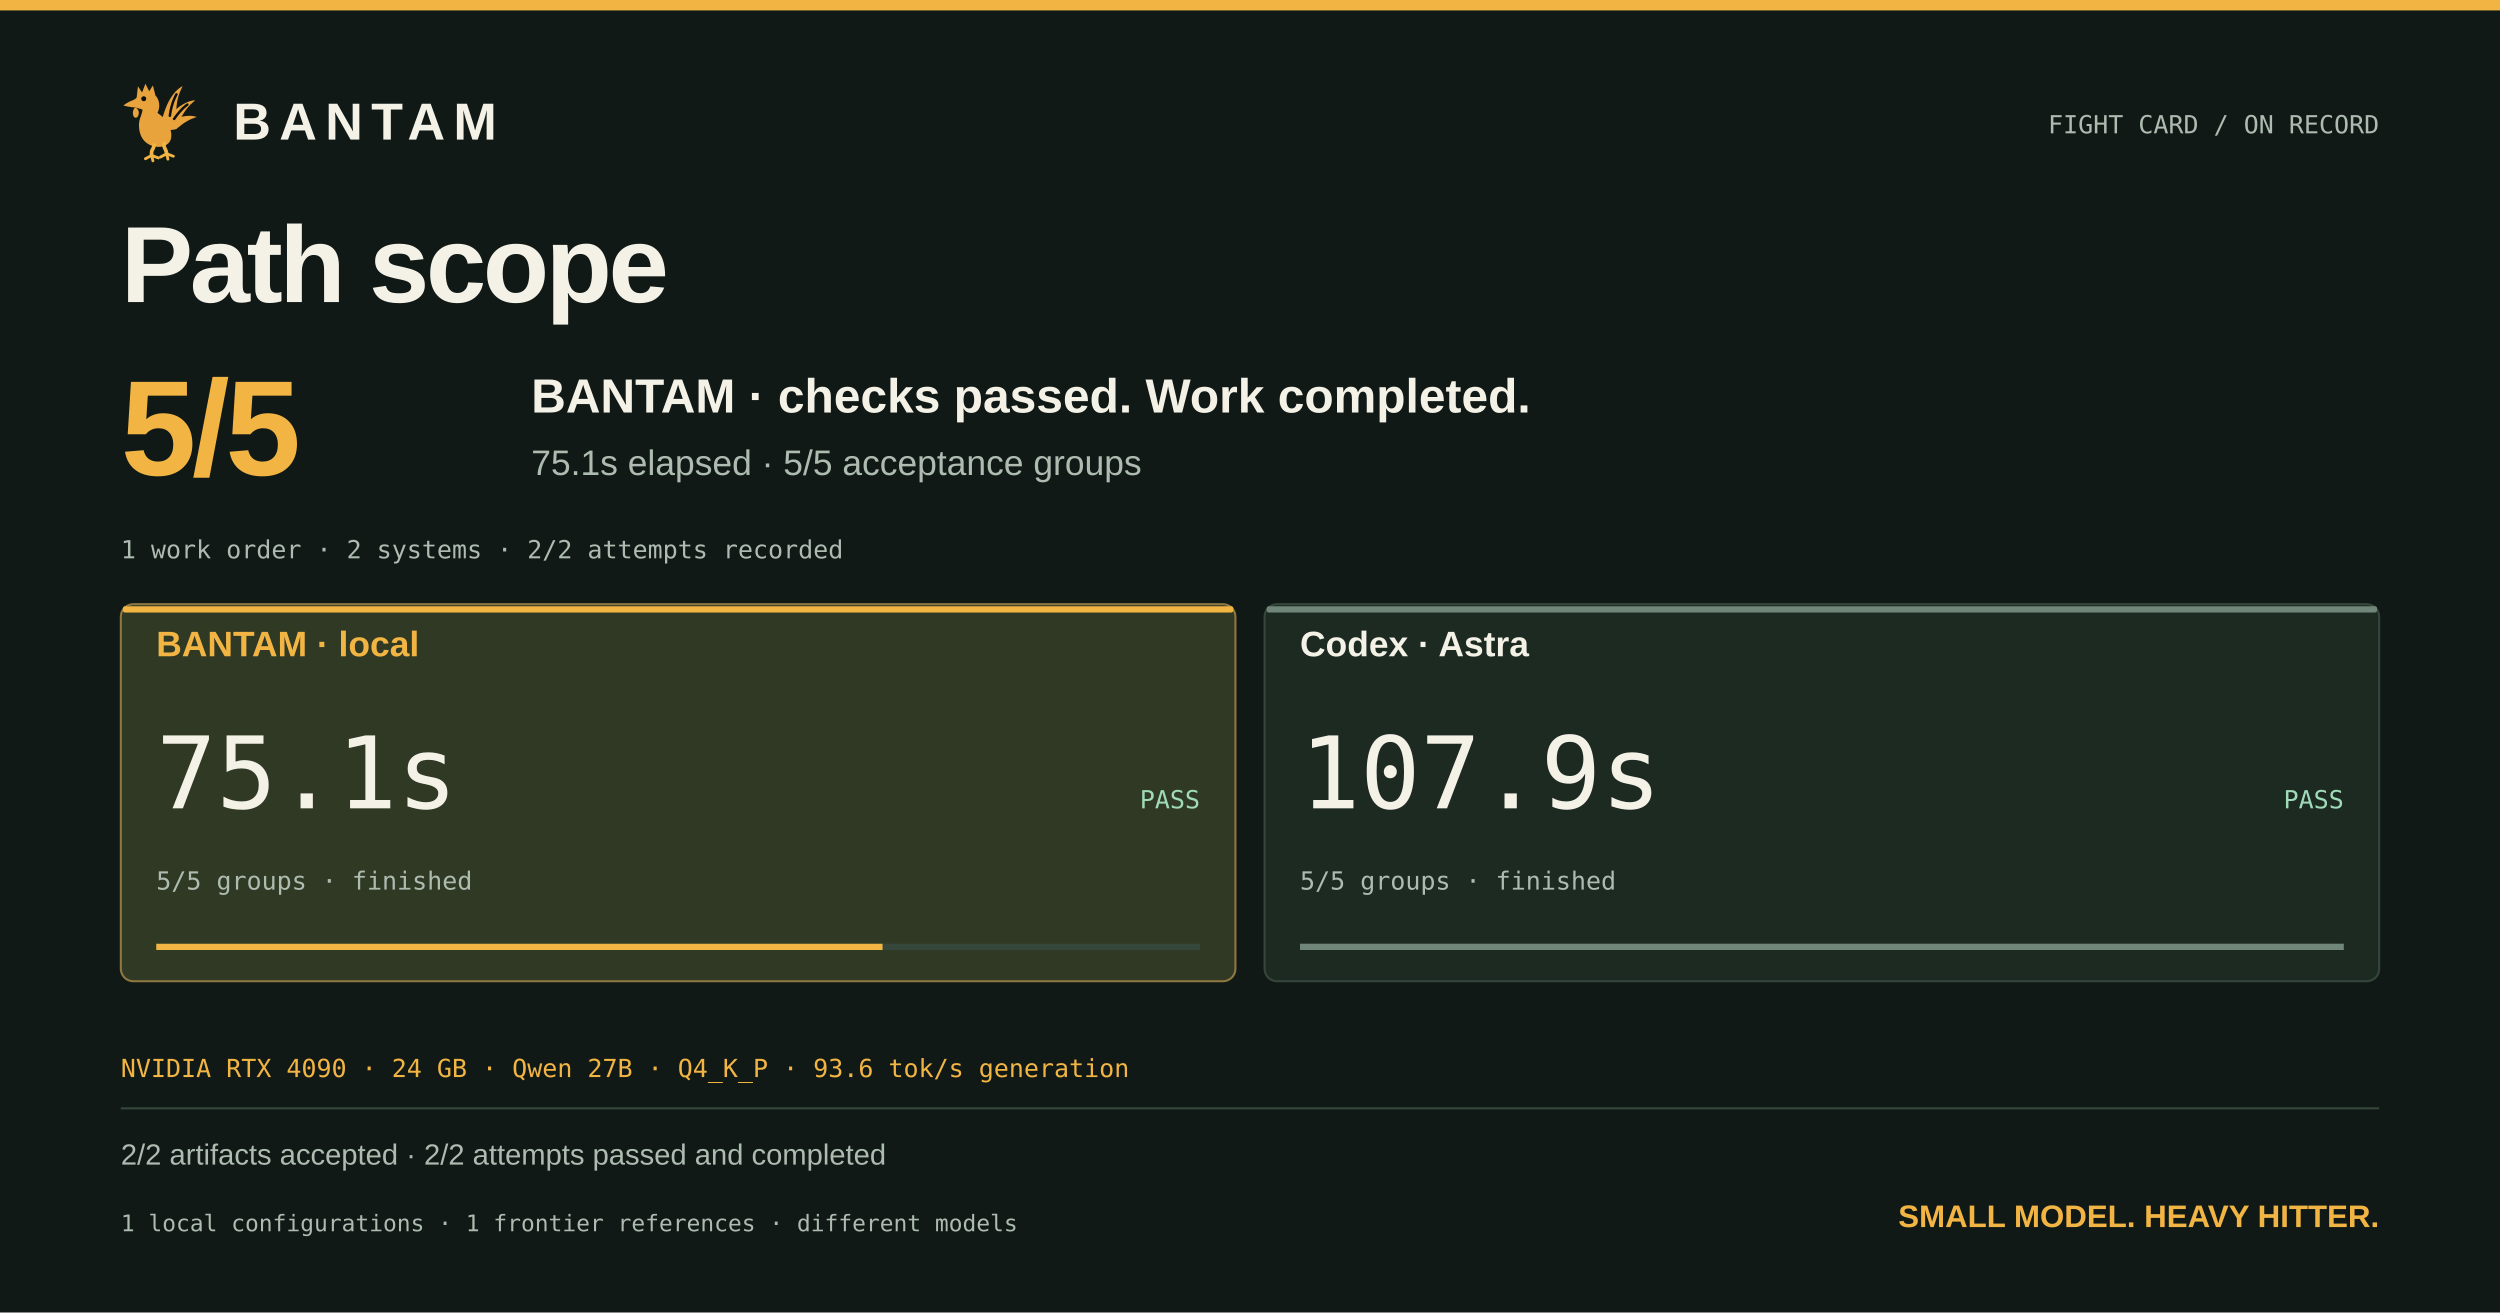
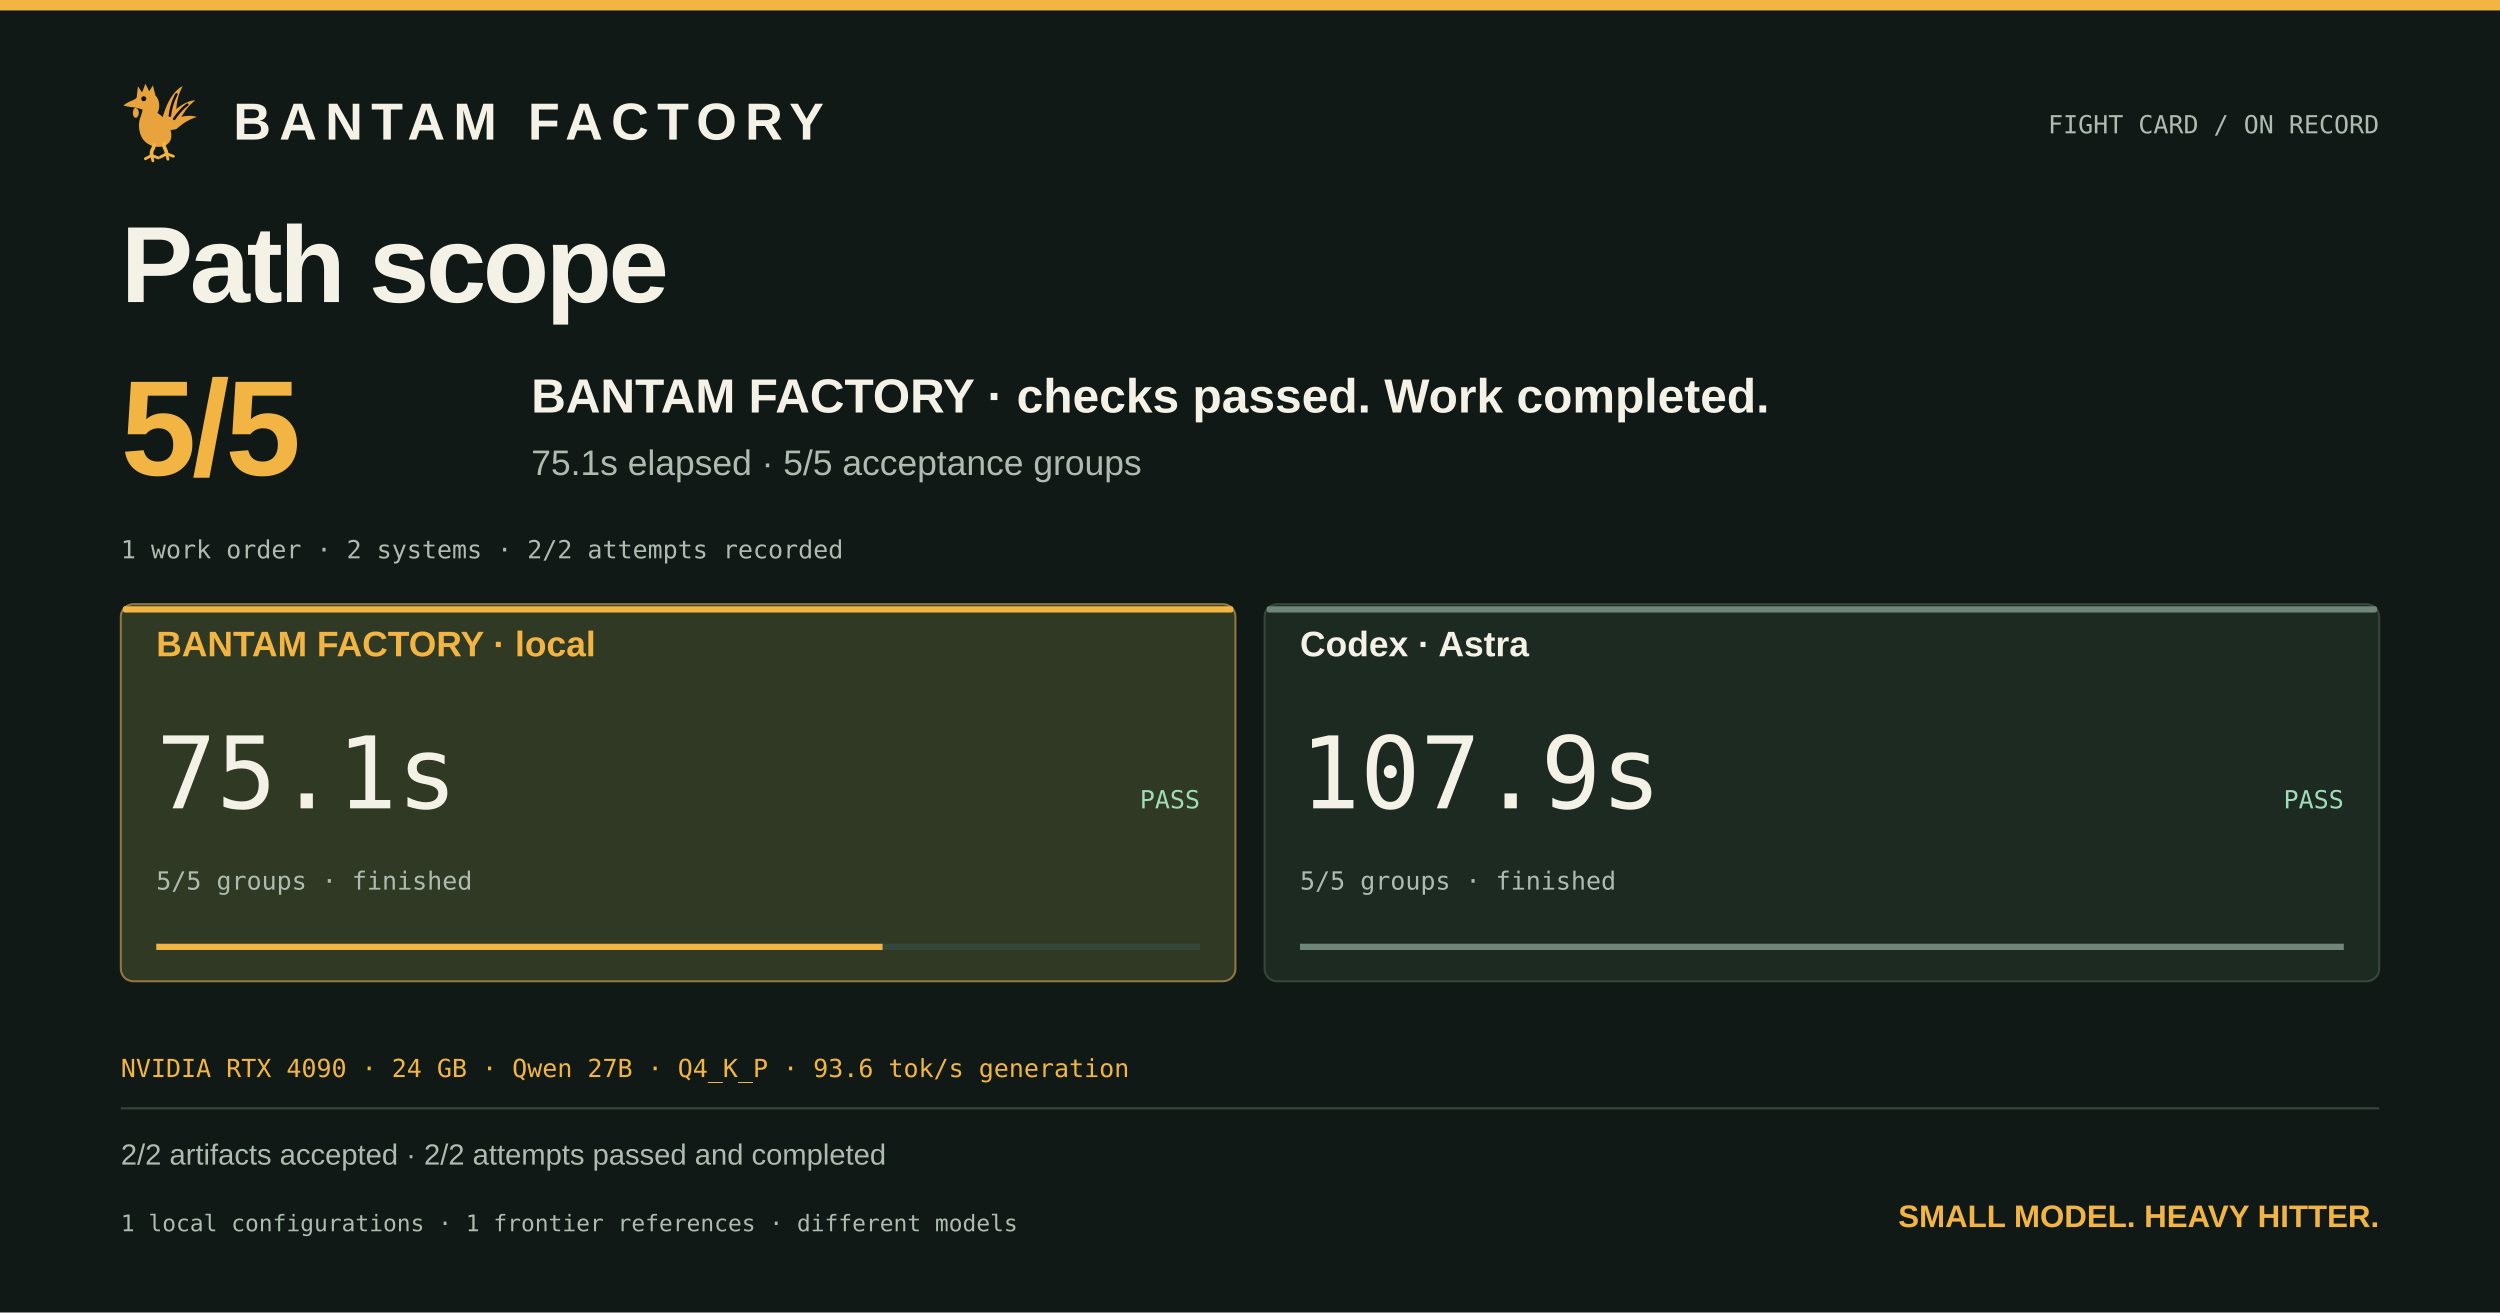
- <svg xmlns="http://www.w3.org/2000/svg" width="1200" height="630" viewBox="0 0 1200 630" role="img" aria-label="Path scope · BANTAM recorded comparison">
+ <svg xmlns="http://www.w3.org/2000/svg" width="1200" height="630" viewBox="0 0 1200 630" role="img" aria-label="Path scope · BANTAM FACTORY recorded comparison">
  <g font-family="Arial,Helvetica,sans-serif">
    <rect width="1200" height="630" fill="#101916" />
    <rect width="1200" height="5" fill="#f2b544" />
    <svg x="58" y="35" width="40" height="48" viewBox="0 0 100 100" color="#f2b544">
      <g fill="#e8a33d">
        <path d="M61.0 56.4L61.7 55.3L62.4 54.1L63.1 53.0L63.7 51.8L64.3 50.7L64.9 49.5L65.5 48.4L66.1 47.3L66.5 46.1L66.5 45.0L66.4 43.8L66.4 42.6L66.4 41.4L66.4 40.2L66.4 39.1L66.4 37.9L66.5 36.7L66.5 35.6L66.5 34.4L66.6 33.3L66.7 32.1L66.8 31.0L66.9 29.8L67.0 28.7L67.2 27.5L67.3 26.4L67.5 25.2L67.7 24.1L67.9 22.9L68.2 21.8L68.5 20.7L68.7 19.5L69.1 18.4L69.4 17.3L69.8 16.1L70.1 15.0L70.6 13.9L71.0 12.8L71.5 11.7L72.0 10.5L72.5 9.4L73.0 8.3L73.6 7.2L74.1 5.9L74.1 5.9L72.9 6.5L71.8 7.2L70.7 7.9L69.7 8.7L68.7 9.5L67.7 10.4L66.8 11.3L65.8 12.2L65.0 13.2L64.1 14.2L63.3 15.2L62.4 16.3L61.7 17.4L60.9 18.5L60.2 19.6L59.5 20.7L58.8 21.9L58.1 23.0L57.5 24.2L56.9 25.4L56.3 26.6L55.7 27.8L55.2 29.0L54.7 30.2L54.2 31.5L53.7 32.7L53.2 33.9L52.8 35.2L52.3 36.4L51.9 37.7L51.5 38.9L51.1 40.2L50.7 41.4L50.4 42.7L50.0 43.9L50.1 45.2L50.4 46.5L50.6 47.8L51.0 49.1L51.3 50.4L51.7 51.7L52.1 53.0L52.6 54.3L53.0 55.6Z" />
        <path d="M60.1 57.9L61.1 57.3L62.1 56.7L63.1 56.0L64.0 55.4L64.9 54.7L65.9 54.1L66.8 53.4L67.6 52.8L68.4 52.0L68.8 51.1L69.2 50.1L69.7 49.2L70.1 48.3L70.5 47.4L71.0 46.4L71.4 45.5L71.9 44.6L72.4 43.7L72.8 42.8L73.3 41.9L73.8 41.1L74.3 40.2L74.8 39.3L75.4 38.5L75.9 37.6L76.5 36.8L77.0 35.9L77.6 35.1L78.2 34.3L78.8 33.5L79.4 32.6L80.1 31.9L80.7 31.1L81.4 30.3L82.1 29.5L82.8 28.8L83.5 28.0L84.3 27.3L85.1 26.6L85.8 25.9L86.7 25.1L87.5 24.4L88.3 23.7L89.2 22.9L89.2 22.9L88.0 22.9L86.9 23.0L85.8 23.2L84.7 23.5L83.6 23.8L82.5 24.1L81.4 24.5L80.3 24.9L79.3 25.3L78.2 25.8L77.2 26.3L76.2 26.8L75.1 27.4L74.1 28.0L73.2 28.6L72.2 29.2L71.2 29.8L70.3 30.5L69.3 31.2L68.4 31.9L67.5 32.6L66.6 33.3L65.7 34.1L64.8 34.8L64.0 35.6L63.1 36.4L62.3 37.2L61.4 38.0L60.6 38.8L59.8 39.6L59.0 40.4L58.2 41.2L57.4 42.1L56.7 42.9L55.9 43.7L55.5 44.8L55.2 45.9L55.0 47.1L54.7 48.2L54.5 49.4L54.3 50.5L54.2 51.7L54.1 52.9L53.9 54.1Z" />
        <path d="M58.6 58.5L59.5 58.5L60.5 58.4L61.4 58.3L62.3 58.2L63.2 58.1L64.1 57.9L65.0 57.8L65.8 57.6L66.6 57.4L67.2 56.9L67.9 56.3L68.5 55.8L69.1 55.3L69.7 54.8L70.4 54.3L71.0 53.8L71.6 53.3L72.3 52.8L72.9 52.3L73.5 51.8L74.2 51.4L74.8 50.9L75.5 50.4L76.1 50.0L76.8 49.5L77.5 49.1L78.2 48.7L78.9 48.3L79.5 47.9L80.2 47.5L81.0 47.1L81.7 46.7L82.4 46.3L83.1 46.0L83.9 45.6L84.6 45.3L85.4 45.0L86.2 44.7L86.9 44.4L87.7 44.1L88.5 43.8L89.3 43.5L90.2 43.2L91.0 42.9L91.0 42.9L90.2 42.5L89.3 42.3L88.4 42.1L87.6 41.9L86.7 41.8L85.8 41.7L84.9 41.6L84.0 41.5L83.1 41.5L82.2 41.5L81.3 41.5L80.4 41.6L79.5 41.6L78.6 41.7L77.7 41.8L76.8 41.9L75.9 42.1L75.0 42.2L74.1 42.4L73.2 42.6L72.3 42.8L71.4 43.0L70.5 43.2L69.6 43.5L68.8 43.7L67.9 44.0L67.0 44.2L66.2 44.5L65.3 44.8L64.5 45.1L63.6 45.4L62.8 45.7L61.9 46.0L61.1 46.3L60.3 46.7L59.6 47.3L59.0 48.0L58.5 48.7L57.9 49.5L57.4 50.2L56.9 51.0L56.4 51.8L55.9 52.6L55.4 53.5Z" />
        <path d="M58.8 41.4L59.0 40.2L59.2 39.0L59.4 37.7L59.6 36.5L59.8 35.3L60.1 34.1L60.4 32.9L60.6 31.7L60.9 30.6L61.3 29.4L61.6 28.2L62.0 27.0L62.3 25.9L62.7 24.7L63.2 23.5L63.6 22.4L64.1 21.3L64.6 20.1L65.1 19.0L65.6 17.9L66.2 16.8L66.7 15.7" stroke="#0d0f12" stroke-width="3.0" fill="none" stroke-linecap="round" />
        <path d="M63.9 45.2L64.6 44.4L65.2 43.5L65.8 42.6L66.4 41.8L67.1 40.9L67.7 40.1L68.4 39.2L69.1 38.4L69.8 37.6L70.4 36.8L71.2 36.0L71.9 35.2L72.6 34.4L73.4 33.6L74.1 32.9L74.9 32.1L75.7 31.4L76.5 30.7L77.3 30.0L78.1 29.3L79.0 28.7L79.8 28.0" stroke="#0d0f12" stroke-width="3.0" fill="none" stroke-linecap="round" />
        <path d="M3 29C7 26 11 24 15 22.5C16.5 21.8 18 21 19 19.5L20.5 6L25.5 13.5L29.5 3L34 12L38.5 5L41.5 17C44 19.5 45.5 23 46 27C46.5 31 45.5 35 44 38C50 42 55 47 58 54C61.5 61.5 61.5 69 58 73.5C54 78 48 79.5 42 78.5C34 77.5 27 72.5 24 65C21 57.5 21 48.5 24 42C25 39 26 36 26 34C23 33 20 32 17 31.5C11 31 6 30 3 29Z" />
        <path d="M17.5 31.5C21 33 22.5 37 21 41C19.5 45 15.8 44.6 14.8 40.8C13.8 37 15 32.8 17.5 31.5Z" />
        <path d="M40 76.5C39 82.5 36 82 37 89" stroke="currentColor" stroke-width="4.4" stroke-linecap="round" fill="none" />
        <path d="M29.5 93L37 89L45 92M37 89L38.5 95.5" stroke="currentColor" stroke-width="3.4" stroke-linecap="round" stroke-linejoin="round" fill="none" />
        <path d="M52 74.5C51 80.5 54 80 55 87" stroke="currentColor" stroke-width="4.4" stroke-linecap="round" fill="none" />
        <path d="M47.5 91L55 87L63 90M55 87L56.5 93.5" stroke="currentColor" stroke-width="3.4" stroke-linecap="round" stroke-linejoin="round" fill="none" />
        <circle cx="27.5" cy="21" r="3" fill="#0d0f12" />
      </g>
    </svg>
-     <text x="112" y="67" fill="#f4f1e7" font-size="25" font-weight="700" letter-spacing="4">BANTAM</text>
+     <text x="112" y="67" fill="#f4f1e7" font-size="25" font-weight="700" letter-spacing="4">BANTAM FACTORY</text>
    <text x="1142" y="64" text-anchor="end" fill="#adbbb0" font-family="monospace" font-size="12">FIGHT CARD / ON RECORD</text>
    <text x="58" y="145" fill="#f4f1e7" font-size="52" font-weight="700" letter-spacing="-1.6">Path scope</text>
    <text x="58" y="228" fill="#f2b544" font-size="65" font-weight="700" letter-spacing="-2">5/5</text>
-     <text x="255" y="198" fill="#f4f1e7" font-size="23" font-weight="700">BANTAM · checks passed. Work completed.</text>
+     <text x="255" y="198" fill="#f4f1e7" font-size="23" font-weight="700">BANTAM FACTORY · checks passed. Work completed.</text>
    <text x="255" y="228" fill="#adbbb0" font-size="17">75.1s elapsed · 5/5 acceptance groups</text>
    <text x="58" y="268" fill="#adbbb0" font-family="monospace" font-size="12">1 work order · 2 systems · 2/2 attempts recorded</text>
    <g>
      <rect x="58" y="290" width="535" height="181" rx="6" fill="#303924" stroke="#8f7741" />
      <rect x="59" y="291" width="533" height="3" rx="1" fill="#f2b544" />
-       <text x="75" y="315" fill="#f2b544" font-size="17" font-weight="700">BANTAM · local</text>
+       <text x="75" y="315" fill="#f2b544" font-size="17" font-weight="700">BANTAM FACTORY · local</text>
      <text x="75" y="388" fill="#f4f1e7" font-family="monospace" font-size="48">75.1s</text>
      <text x="576" y="388" text-anchor="end" fill="#9fdbb8" font-family="monospace" font-size="12">PASS</text>
      <rect x="75" y="453" width="501" height="3" fill="#35463b" />
      <rect x="75" y="453" width="348.622" height="3" fill="#f2b544" />
      <text x="75" y="427" fill="#adbbb0" font-family="monospace" font-size="12">5/5 groups · finished</text>
    </g>
    <g>
      <rect x="607" y="290" width="535" height="181" rx="6" fill="#1c2a22" stroke="#35463b" />
      <rect x="608" y="291" width="533" height="3" rx="1" fill="#708678" />
      <text x="624" y="315" fill="#f4f1e7" font-size="17" font-weight="700">Codex · Astra</text>
      <text x="624" y="388" fill="#f4f1e7" font-family="monospace" font-size="48">107.9s</text>
      <text x="1125" y="388" text-anchor="end" fill="#9fdbb8" font-family="monospace" font-size="12">PASS</text>
      <rect x="624" y="453" width="501" height="3" fill="#35463b" />
      <rect x="624" y="453" width="501" height="3" fill="#708678" />
      <text x="624" y="427" fill="#adbbb0" font-family="monospace" font-size="12">5/5 groups · finished</text>
    </g>
    <text x="58" y="517" fill="#f2b544" font-family="monospace" font-size="12">NVIDIA RTX 4090 · 24 GB · Qwen 27B · Q4_K_P · 93.6 tok/s generation</text>
    <line x1="58" y1="532" x2="1142" y2="532" stroke="#35463b" />
    <text x="58" y="559" fill="#adbbb0" font-size="14">2/2 artifacts accepted · 2/2 attempts passed and completed</text>
    <text x="58" y="591" fill="#adbbb0" font-family="monospace" font-size="11">1 local configurations · 1 frontier references · different models</text>
    <text x="1142" y="589" text-anchor="end" fill="#f2b544" font-size="15" font-weight="700">SMALL MODEL. HEAVY HITTER.</text>
  </g>
</svg>
